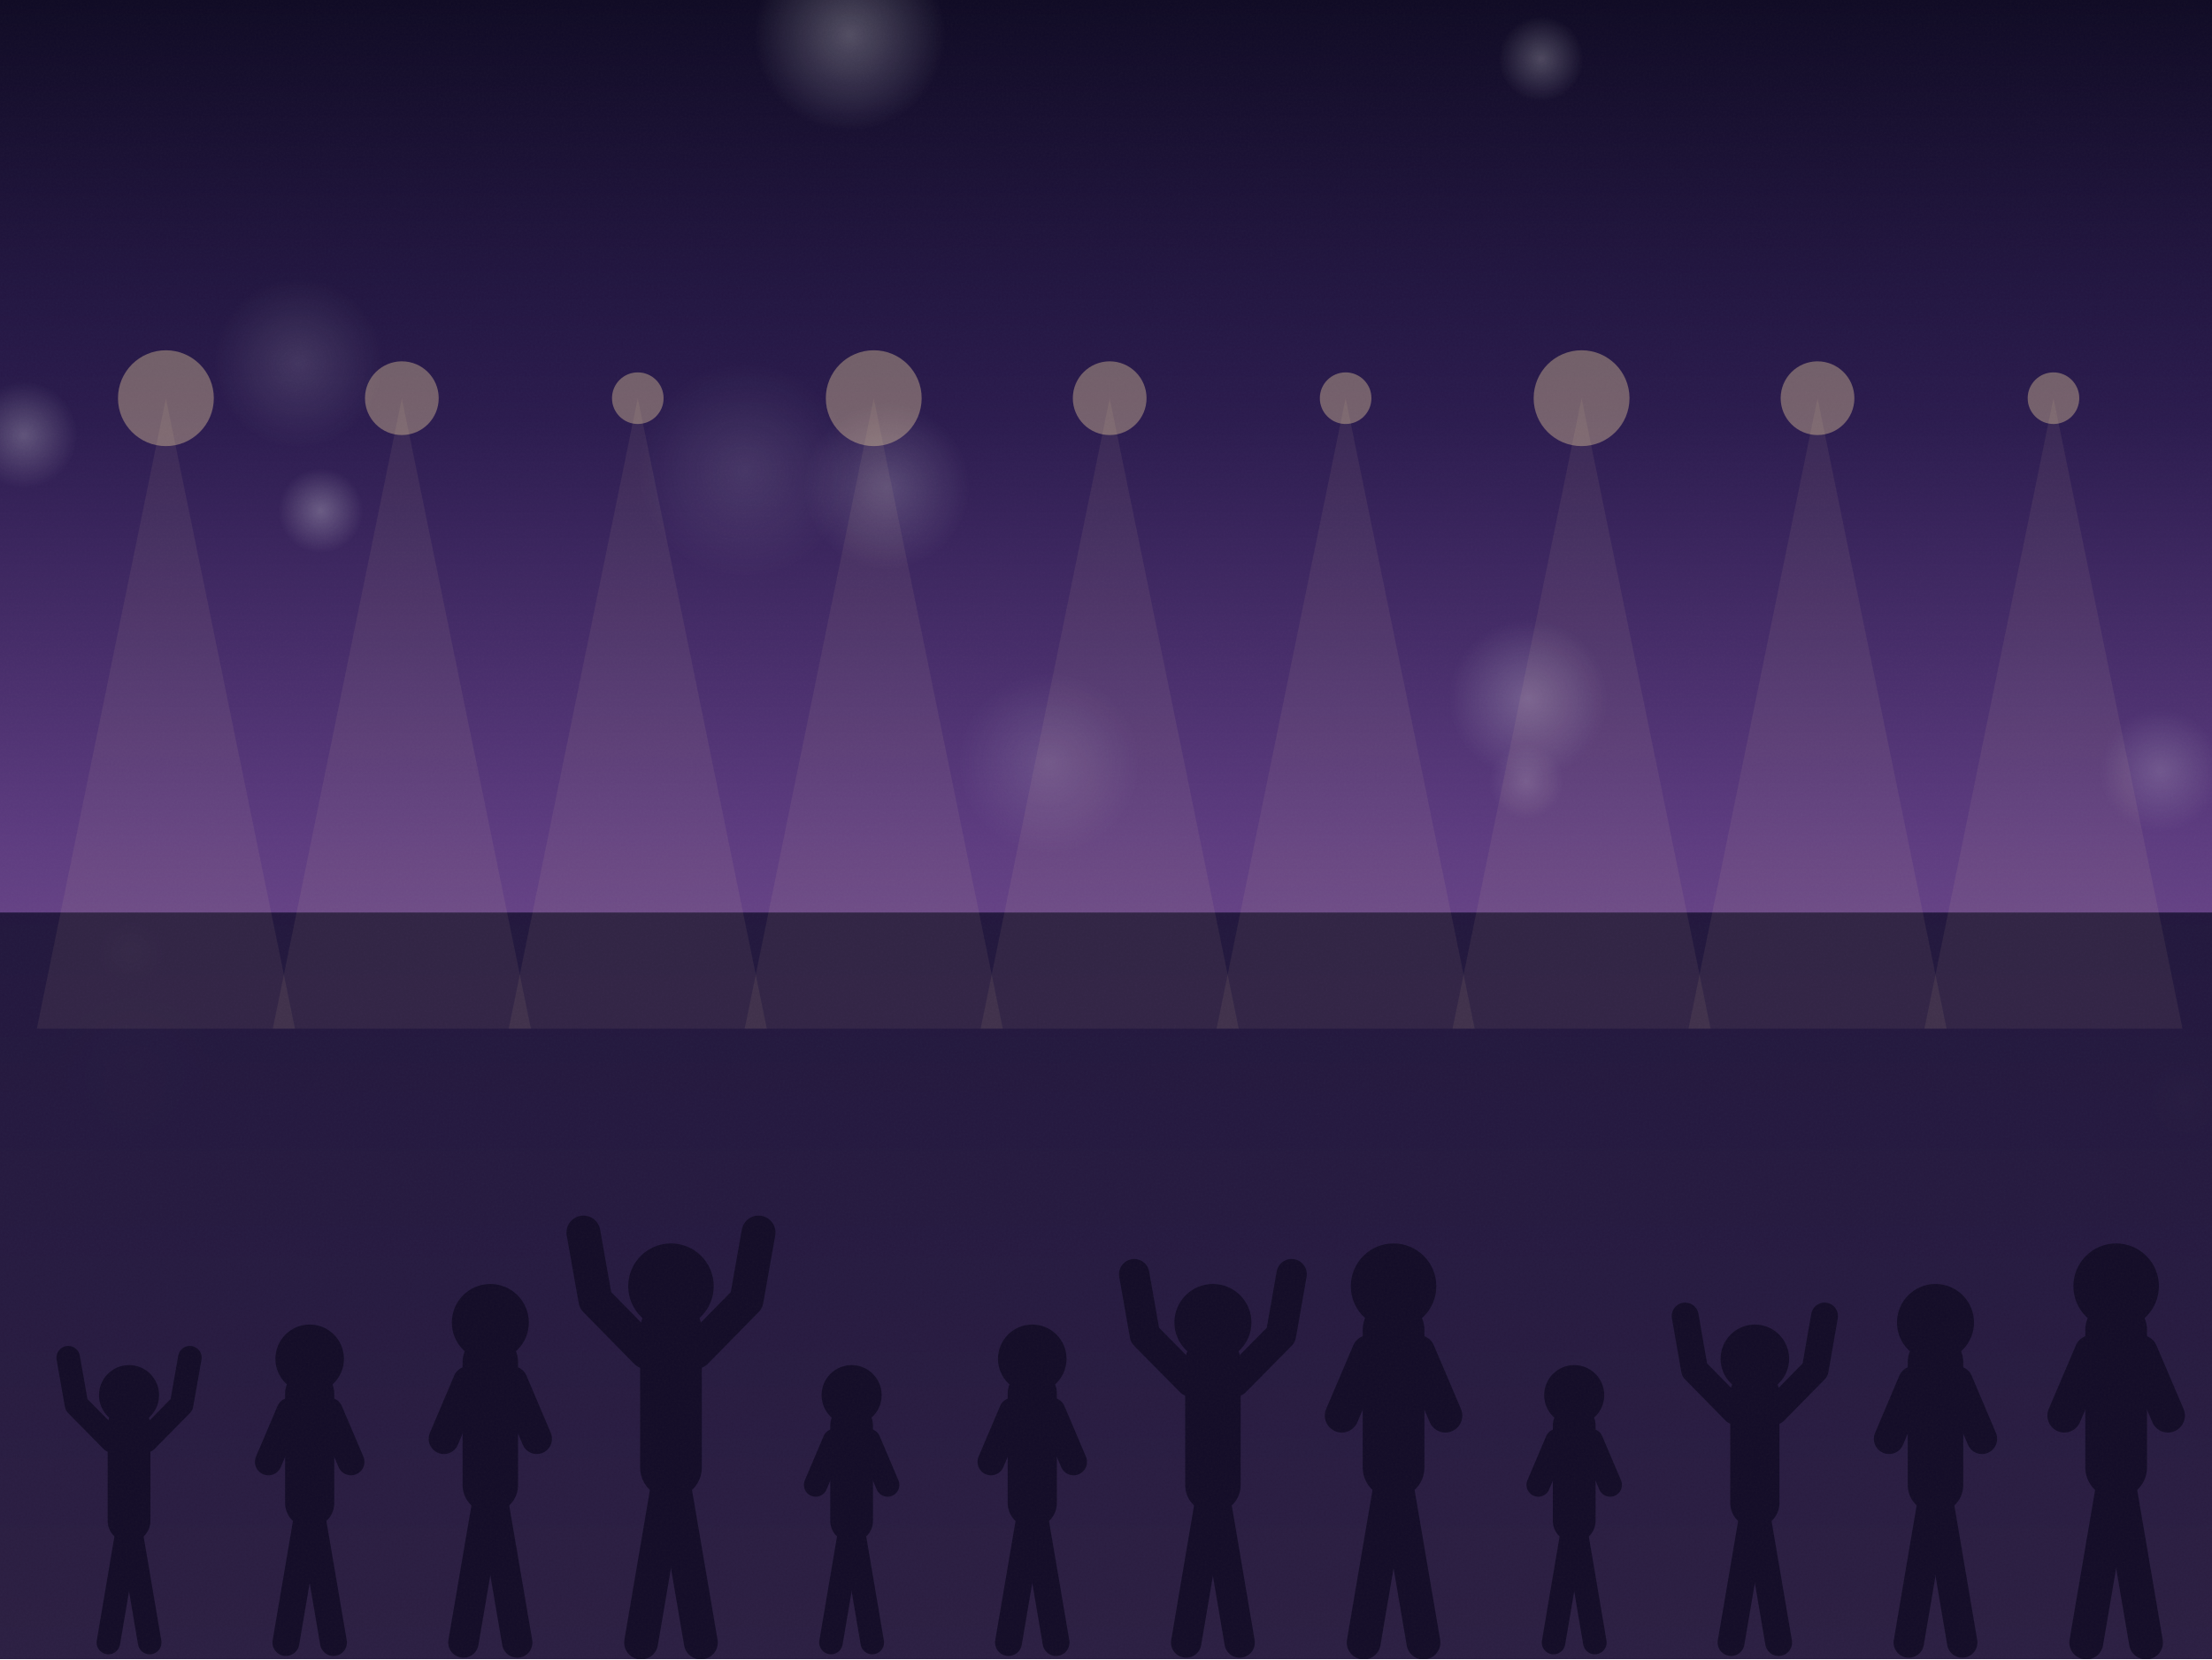
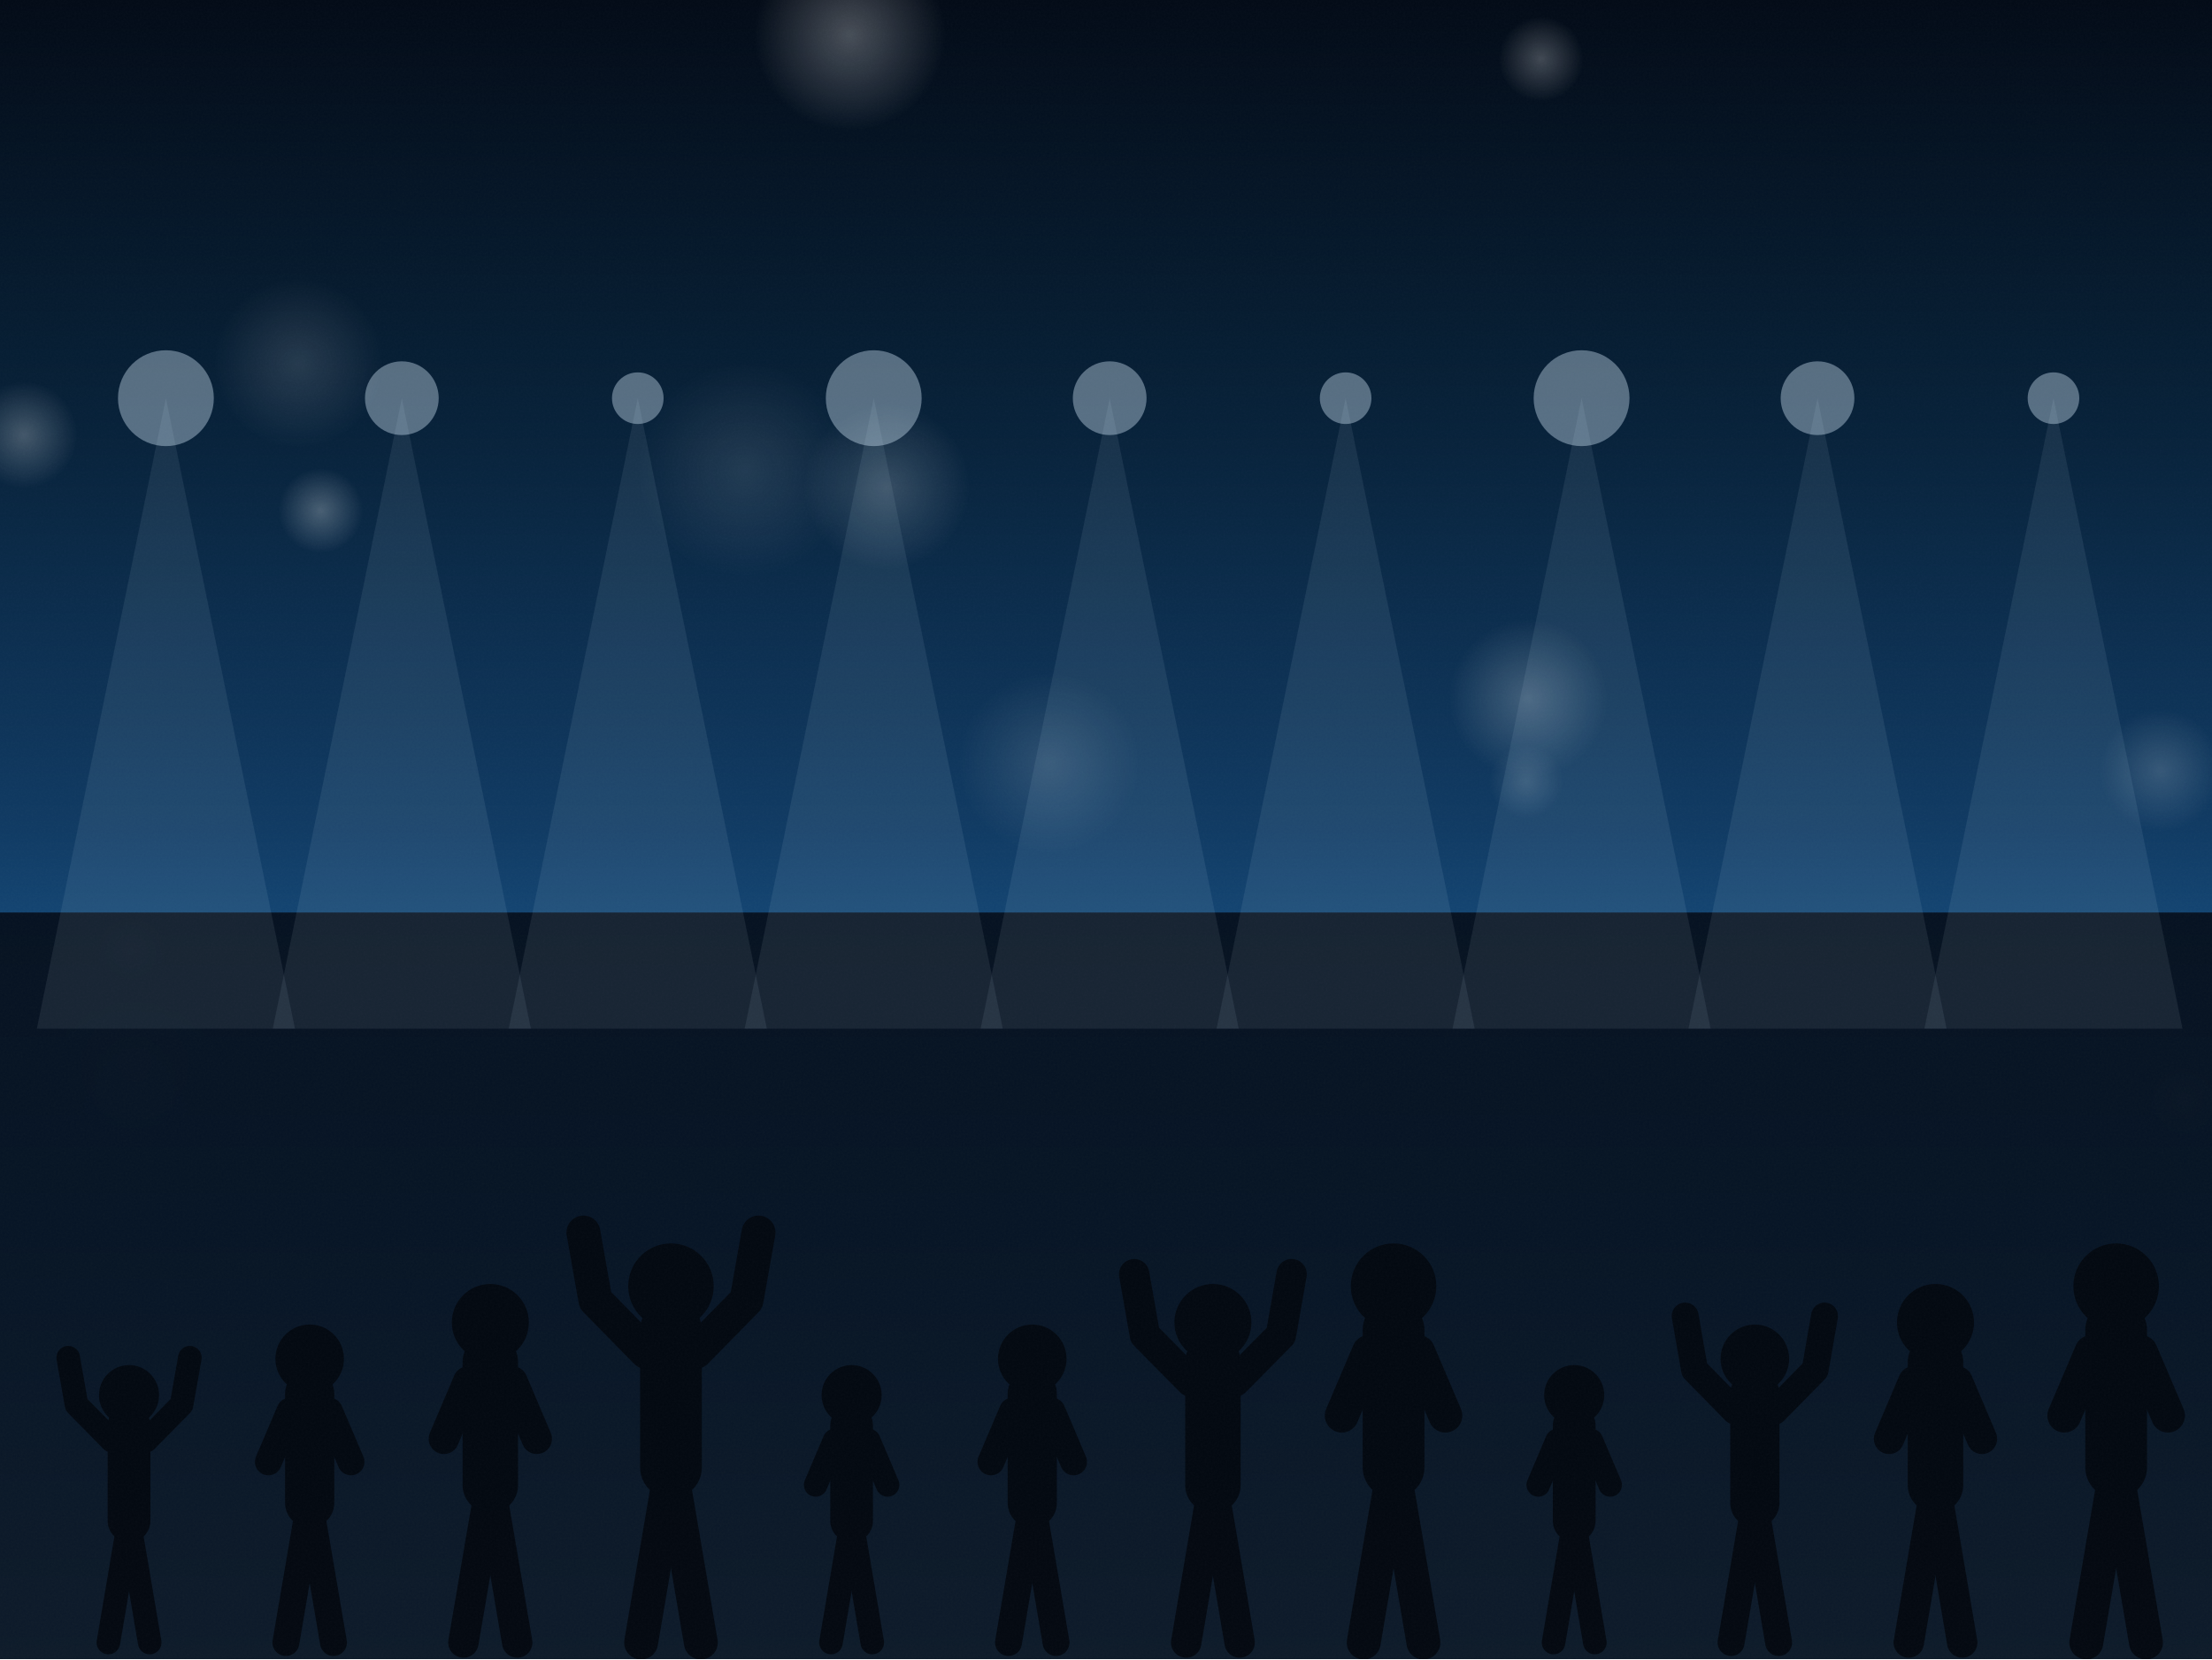
<svg xmlns="http://www.w3.org/2000/svg" viewBox="0 0 1200 900" width="1200" height="900" role="img" preserveAspectRatio="xMidYMid slice">
  <defs>
    <linearGradient id="gal02_sky" x1="0" y1="0" x2="0" y2="1">
-       <stop offset="0.00" stop-color="#0f0a24" />
-       <stop offset="0.25" stop-color="#2a1a4d" />
-       <stop offset="0.50" stop-color="#5b3a7e" />
-       <stop offset="0.75" stop-color="#8a5fa0" />
-       <stop offset="1.00" stop-color="#c58fb4" />
+       <stop offset="0.00" stop-color="#020a16" />
+       <stop offset="0.25" stop-color="#062038" />
+       <stop offset="0.50" stop-color="#0f3a63" />
+       <stop offset="0.75" stop-color="#1f6ba8" />
+       <stop offset="1.00" stop-color="#6fb0dd" />
    </linearGradient>
    <radialGradient id="gal02_sun">
-       <stop offset="0" stop-color="#fff8e2" stop-opacity=".95" />
-       <stop offset=".45" stop-color="#ffe6ae" stop-opacity=".55" />
-       <stop offset="1" stop-color="#ffd591" stop-opacity="0" />
+       <stop offset="0" stop-color="#ffffff" stop-opacity=".96" />
+       <stop offset=".45" stop-color="#dceeff" stop-opacity=".55" />
+       <stop offset="1" stop-color="#b9dcf7" stop-opacity="0" />
    </radialGradient>
    <radialGradient id="gal02_bok">
      <stop offset="0" stop-color="#ffffff" stop-opacity=".55" />
      <stop offset="1" stop-color="#ffffff" stop-opacity="0" />
    </radialGradient>
    <filter id="gal02_gr" x="0" y="0" width="100%" height="100%">
      <feTurbulence type="fractalNoise" baseFrequency="0.9" numOctaves="3" stitchTiles="stitch" />
      <feColorMatrix type="saturate" values="0" />
      <feComponentTransfer>
        <feFuncA type="linear" slope="0.5" />
      </feComponentTransfer>
    </filter>
    <filter id="gal02_soft" x="-20%" y="-20%" width="140%" height="140%">
      <feGaussianBlur stdDeviation="14" />
    </filter>
  </defs>
  <rect width="1200" height="900" fill="url(#gal02_sky)" />
  <circle cx="569" cy="414" r="49" fill="url(#gal02_bok)" opacity="0.23" />
  <circle cx="13" cy="236" r="29" fill="url(#gal02_bok)" opacity="0.44" />
  <circle cx="829" cy="379" r="43" fill="url(#gal02_bok)" opacity="0.39" />
  <circle cx="174" cy="277" r="23" fill="url(#gal02_bok)" opacity="0.47" />
  <circle cx="71" cy="516" r="18" fill="url(#gal02_bok)" opacity="0.40" />
  <circle cx="404" cy="255" r="58" fill="url(#gal02_bok)" opacity="0.19" />
  <circle cx="73" cy="576" r="41" fill="url(#gal02_bok)" opacity="0.21" />
  <circle cx="1185" cy="596" r="20" fill="url(#gal02_bok)" opacity="0.32" />
  <circle cx="162" cy="197" r="46" fill="url(#gal02_bok)" opacity="0.23" />
  <circle cx="836" cy="32" r="23" fill="url(#gal02_bok)" opacity="0.44" />
  <circle cx="481" cy="264" r="45" fill="url(#gal02_bok)" opacity="0.33" />
  <circle cx="461" cy="19" r="52" fill="url(#gal02_bok)" opacity="0.49" />
  <circle cx="1172" cy="418" r="33" fill="url(#gal02_bok)" opacity="0.30" />
  <circle cx="828" cy="424" r="20" fill="url(#gal02_bok)" opacity="0.26" />
-   <rect y="495" width="1200" height="405" fill="#1b1235" opacity=".9" />
-   <circle cx="90" cy="216" r="26" fill="#ffe1a6" opacity=".35" />
-   <path d="M90,216 L20,558 L160,558 Z" fill="#ffe1a6" opacity=".07" />
-   <circle cx="218" cy="216" r="20" fill="#ffe1a6" opacity=".35" />
-   <path d="M218,216 L148,558 L288,558 Z" fill="#ffe1a6" opacity=".07" />
-   <circle cx="346" cy="216" r="14" fill="#ffe1a6" opacity=".35" />
-   <path d="M346,216 L276,558 L416,558 Z" fill="#ffe1a6" opacity=".07" />
-   <circle cx="474" cy="216" r="26" fill="#ffe1a6" opacity=".35" />
-   <path d="M474,216 L404,558 L544,558 Z" fill="#ffe1a6" opacity=".07" />
-   <circle cx="602" cy="216" r="20" fill="#ffe1a6" opacity=".35" />
-   <path d="M602,216 L532,558 L672,558 Z" fill="#ffe1a6" opacity=".07" />
-   <circle cx="730" cy="216" r="14" fill="#ffe1a6" opacity=".35" />
-   <path d="M730,216 L660,558 L800,558 Z" fill="#ffe1a6" opacity=".07" />
-   <circle cx="858" cy="216" r="26" fill="#ffe1a6" opacity=".35" />
-   <path d="M858,216 L788,558 L928,558 Z" fill="#ffe1a6" opacity=".07" />
-   <circle cx="986" cy="216" r="20" fill="#ffe1a6" opacity=".35" />
-   <path d="M986,216 L916,558 L1056,558 Z" fill="#ffe1a6" opacity=".07" />
-   <circle cx="1114" cy="216" r="14" fill="#ffe1a6" opacity=".35" />
-   <path d="M1114,216 L1044,558 L1184,558 Z" fill="#ffe1a6" opacity=".07" />
-   <g fill="#120c26" stroke="#120c26" opacity="0.95" stroke-linecap="round" stroke-linejoin="round">
+   <rect y="495" width="1200" height="405" fill="#040d1a" opacity=".92" />
+   <circle cx="90" cy="216" r="26" fill="#dbeeff" opacity=".38" />
+   <path d="M90,216 L20,558 L160,558 Z" fill="#dbeeff" opacity=".08" />
+   <circle cx="218" cy="216" r="20" fill="#dbeeff" opacity=".38" />
+   <path d="M218,216 L148,558 L288,558 Z" fill="#dbeeff" opacity=".08" />
+   <circle cx="346" cy="216" r="14" fill="#dbeeff" opacity=".38" />
+   <path d="M346,216 L276,558 L416,558 Z" fill="#dbeeff" opacity=".08" />
+   <circle cx="474" cy="216" r="26" fill="#dbeeff" opacity=".38" />
+   <path d="M474,216 L404,558 L544,558 Z" fill="#dbeeff" opacity=".08" />
+   <circle cx="602" cy="216" r="20" fill="#dbeeff" opacity=".38" />
+   <path d="M602,216 L532,558 L672,558 Z" fill="#dbeeff" opacity=".08" />
+   <circle cx="730" cy="216" r="14" fill="#dbeeff" opacity=".38" />
+   <path d="M730,216 L660,558 L800,558 Z" fill="#dbeeff" opacity=".08" />
+   <circle cx="858" cy="216" r="26" fill="#dbeeff" opacity=".38" />
+   <path d="M858,216 L788,558 L928,558 Z" fill="#dbeeff" opacity=".08" />
+   <circle cx="986" cy="216" r="20" fill="#dbeeff" opacity=".38" />
+   <path d="M986,216 L916,558 L1056,558 Z" fill="#dbeeff" opacity=".08" />
+   <circle cx="1114" cy="216" r="14" fill="#dbeeff" opacity=".38" />
+   <path d="M1114,216 L1044,558 L1184,558 Z" fill="#dbeeff" opacity=".08" />
+   <g fill="#02070f" stroke="#02070f" opacity="0.95" stroke-linecap="round" stroke-linejoin="round">
    <circle cx="70.0" cy="756.8" r="15.8" />
    <line x1="70.0" y1="773.3" x2="70.0" y2="825.0" stroke-width="23.2" />
    <path d="M60.7,781.5 L41.5,762.0 L37.0,736.5" fill="none" stroke-width="12.8" />
    <path d="M79.3,781.5 L98.5,762.0 L103.0,736.5" fill="none" stroke-width="12.8" />
    <line x1="70.0" y1="825.0" x2="58.8" y2="891.0" stroke-width="12.8" />
    <line x1="70.0" y1="825.0" x2="81.2" y2="891.0" stroke-width="12.8" />
  </g>
-   <g fill="#120c26" stroke="#120c26" opacity="0.95" stroke-linecap="round" stroke-linejoin="round">
+   <g fill="#02070f" stroke="#02070f" opacity="0.95" stroke-linecap="round" stroke-linejoin="round">
    <circle cx="168.0" cy="737.1" r="18.1" />
    <line x1="168.0" y1="756.0" x2="168.0" y2="815.3" stroke-width="26.7" />
    <path d="M157.3,765.5 L145.6,793.0" fill="none" stroke-width="14.6" />
    <path d="M178.7,765.5 L190.4,793.0" fill="none" stroke-width="14.6" />
    <line x1="168.0" y1="815.3" x2="155.1" y2="891.0" stroke-width="14.6" />
    <line x1="168.0" y1="815.3" x2="180.9" y2="891.0" stroke-width="14.6" />
  </g>
-   <g fill="#120c26" stroke="#120c26" opacity="0.95" stroke-linecap="round" stroke-linejoin="round">
+   <g fill="#02070f" stroke="#02070f" opacity="0.95" stroke-linecap="round" stroke-linejoin="round">
    <circle cx="266.0" cy="717.4" r="20.4" />
    <line x1="266.0" y1="738.8" x2="266.0" y2="805.6" stroke-width="30.1" />
    <path d="M254.0,749.4 L240.8,780.5" fill="none" stroke-width="16.5" />
    <path d="M278.0,749.4 L291.2,780.5" fill="none" stroke-width="16.5" />
    <line x1="266.0" y1="805.6" x2="251.4" y2="891.0" stroke-width="16.5" />
    <line x1="266.0" y1="805.6" x2="280.6" y2="891.0" stroke-width="16.5" />
  </g>
-   <g fill="#120c26" stroke="#120c26" opacity="0.95" stroke-linecap="round" stroke-linejoin="round">
+   <g fill="#02070f" stroke="#02070f" opacity="0.95" stroke-linecap="round" stroke-linejoin="round">
    <circle cx="364.0" cy="697.7" r="22.7" />
    <line x1="364.0" y1="721.5" x2="364.0" y2="796.0" stroke-width="33.5" />
    <path d="M350.6,733.4 L323.0,705.3 L316.5,668.6" fill="none" stroke-width="18.4" />
    <path d="M377.4,733.4 L405.0,705.3 L411.5,668.6" fill="none" stroke-width="18.4" />
    <line x1="364.0" y1="796.0" x2="347.8" y2="891.0" stroke-width="18.4" />
    <line x1="364.0" y1="796.0" x2="380.2" y2="891.0" stroke-width="18.4" />
  </g>
-   <g fill="#120c26" stroke="#120c26" opacity="0.95" stroke-linecap="round" stroke-linejoin="round">
+   <g fill="#02070f" stroke="#02070f" opacity="0.95" stroke-linecap="round" stroke-linejoin="round">
    <circle cx="462.0" cy="756.8" r="15.8" />
    <line x1="462.0" y1="773.3" x2="462.0" y2="825.0" stroke-width="23.2" />
    <path d="M452.7,781.5 L442.5,805.5" fill="none" stroke-width="12.8" />
    <path d="M471.3,781.5 L481.5,805.5" fill="none" stroke-width="12.8" />
    <line x1="462.0" y1="825.0" x2="450.8" y2="891.0" stroke-width="12.8" />
    <line x1="462.0" y1="825.0" x2="473.2" y2="891.0" stroke-width="12.8" />
  </g>
-   <g fill="#120c26" stroke="#120c26" opacity="0.95" stroke-linecap="round" stroke-linejoin="round">
+   <g fill="#02070f" stroke="#02070f" opacity="0.95" stroke-linecap="round" stroke-linejoin="round">
    <circle cx="560.0" cy="737.1" r="18.1" />
    <line x1="560.0" y1="756.0" x2="560.0" y2="815.3" stroke-width="26.7" />
    <path d="M549.3,765.5 L537.6,793.0" fill="none" stroke-width="14.6" />
    <path d="M570.7,765.5 L582.4,793.0" fill="none" stroke-width="14.6" />
    <line x1="560.0" y1="815.3" x2="547.1" y2="891.0" stroke-width="14.6" />
    <line x1="560.0" y1="815.3" x2="572.9" y2="891.0" stroke-width="14.6" />
  </g>
-   <g fill="#120c26" stroke="#120c26" opacity="0.95" stroke-linecap="round" stroke-linejoin="round">
+   <g fill="#02070f" stroke="#02070f" opacity="0.95" stroke-linecap="round" stroke-linejoin="round">
    <circle cx="658.0" cy="717.4" r="20.4" />
    <line x1="658.0" y1="738.8" x2="658.0" y2="805.6" stroke-width="30.1" />
    <path d="M646.0,749.4 L621.1,724.2 L615.3,691.2" fill="none" stroke-width="16.5" />
    <path d="M670.0,749.4 L694.9,724.2 L700.7,691.2" fill="none" stroke-width="16.5" />
    <line x1="658.0" y1="805.6" x2="643.5" y2="891.0" stroke-width="16.5" />
    <line x1="658.0" y1="805.6" x2="672.5" y2="891.0" stroke-width="16.5" />
  </g>
-   <g fill="#120c26" stroke="#120c26" opacity="0.95" stroke-linecap="round" stroke-linejoin="round">
+   <g fill="#02070f" stroke="#02070f" opacity="0.95" stroke-linecap="round" stroke-linejoin="round">
    <circle cx="756.0" cy="697.7" r="22.7" />
    <line x1="756.0" y1="721.5" x2="756.0" y2="796.0" stroke-width="33.5" />
    <path d="M742.6,733.4 L727.9,767.9" fill="none" stroke-width="18.4" />
    <path d="M769.4,733.4 L784.1,767.9" fill="none" stroke-width="18.4" />
    <line x1="756.0" y1="796.0" x2="739.8" y2="891.0" stroke-width="18.4" />
    <line x1="756.0" y1="796.0" x2="772.2" y2="891.0" stroke-width="18.4" />
  </g>
-   <g fill="#120c26" stroke="#120c26" opacity="0.95" stroke-linecap="round" stroke-linejoin="round">
+   <g fill="#02070f" stroke="#02070f" opacity="0.95" stroke-linecap="round" stroke-linejoin="round">
    <circle cx="854.0" cy="756.8" r="15.8" />
    <line x1="854.0" y1="773.3" x2="854.0" y2="825.0" stroke-width="23.2" />
    <path d="M844.7,781.5 L834.5,805.5" fill="none" stroke-width="12.8" />
    <path d="M863.3,781.5 L873.5,805.5" fill="none" stroke-width="12.8" />
    <line x1="854.0" y1="825.0" x2="842.8" y2="891.0" stroke-width="12.8" />
    <line x1="854.0" y1="825.0" x2="865.2" y2="891.0" stroke-width="12.8" />
  </g>
-   <g fill="#120c26" stroke="#120c26" opacity="0.95" stroke-linecap="round" stroke-linejoin="round">
+   <g fill="#02070f" stroke="#02070f" opacity="0.95" stroke-linecap="round" stroke-linejoin="round">
    <circle cx="952.0" cy="737.1" r="18.1" />
    <line x1="952.0" y1="756.0" x2="952.0" y2="815.3" stroke-width="26.7" />
    <path d="M941.3,765.5 L919.3,743.1 L914.2,713.9" fill="none" stroke-width="14.6" />
    <path d="M962.7,765.5 L984.7,743.1 L989.8,713.9" fill="none" stroke-width="14.6" />
    <line x1="952.0" y1="815.3" x2="939.1" y2="891.0" stroke-width="14.6" />
    <line x1="952.0" y1="815.3" x2="964.9" y2="891.0" stroke-width="14.6" />
  </g>
-   <g fill="#120c26" stroke="#120c26" opacity="0.95" stroke-linecap="round" stroke-linejoin="round">
+   <g fill="#02070f" stroke="#02070f" opacity="0.95" stroke-linecap="round" stroke-linejoin="round">
    <circle cx="1050.0" cy="717.4" r="20.4" />
    <line x1="1050.0" y1="738.8" x2="1050.0" y2="805.6" stroke-width="30.1" />
    <path d="M1038.0,749.4 L1024.8,780.5" fill="none" stroke-width="16.5" />
    <path d="M1062.0,749.4 L1075.2,780.5" fill="none" stroke-width="16.5" />
    <line x1="1050.0" y1="805.6" x2="1035.5" y2="891.0" stroke-width="16.5" />
    <line x1="1050.0" y1="805.6" x2="1064.5" y2="891.0" stroke-width="16.5" />
  </g>
-   <g fill="#120c26" stroke="#120c26" opacity="0.95" stroke-linecap="round" stroke-linejoin="round">
+   <g fill="#02070f" stroke="#02070f" opacity="0.95" stroke-linecap="round" stroke-linejoin="round">
    <circle cx="1148.0" cy="697.7" r="22.7" />
    <line x1="1148.0" y1="721.5" x2="1148.0" y2="796.0" stroke-width="33.5" />
    <path d="M1134.6,733.4 L1119.9,767.9" fill="none" stroke-width="18.4" />
    <path d="M1161.4,733.4 L1176.1,767.9" fill="none" stroke-width="18.4" />
    <line x1="1148.0" y1="796.0" x2="1131.8" y2="891.0" stroke-width="18.4" />
    <line x1="1148.0" y1="796.0" x2="1164.2" y2="891.0" stroke-width="18.4" />
  </g>
  <rect width="1200" height="900" filter="url(#gal02_gr)" opacity="0.055" />
</svg>
